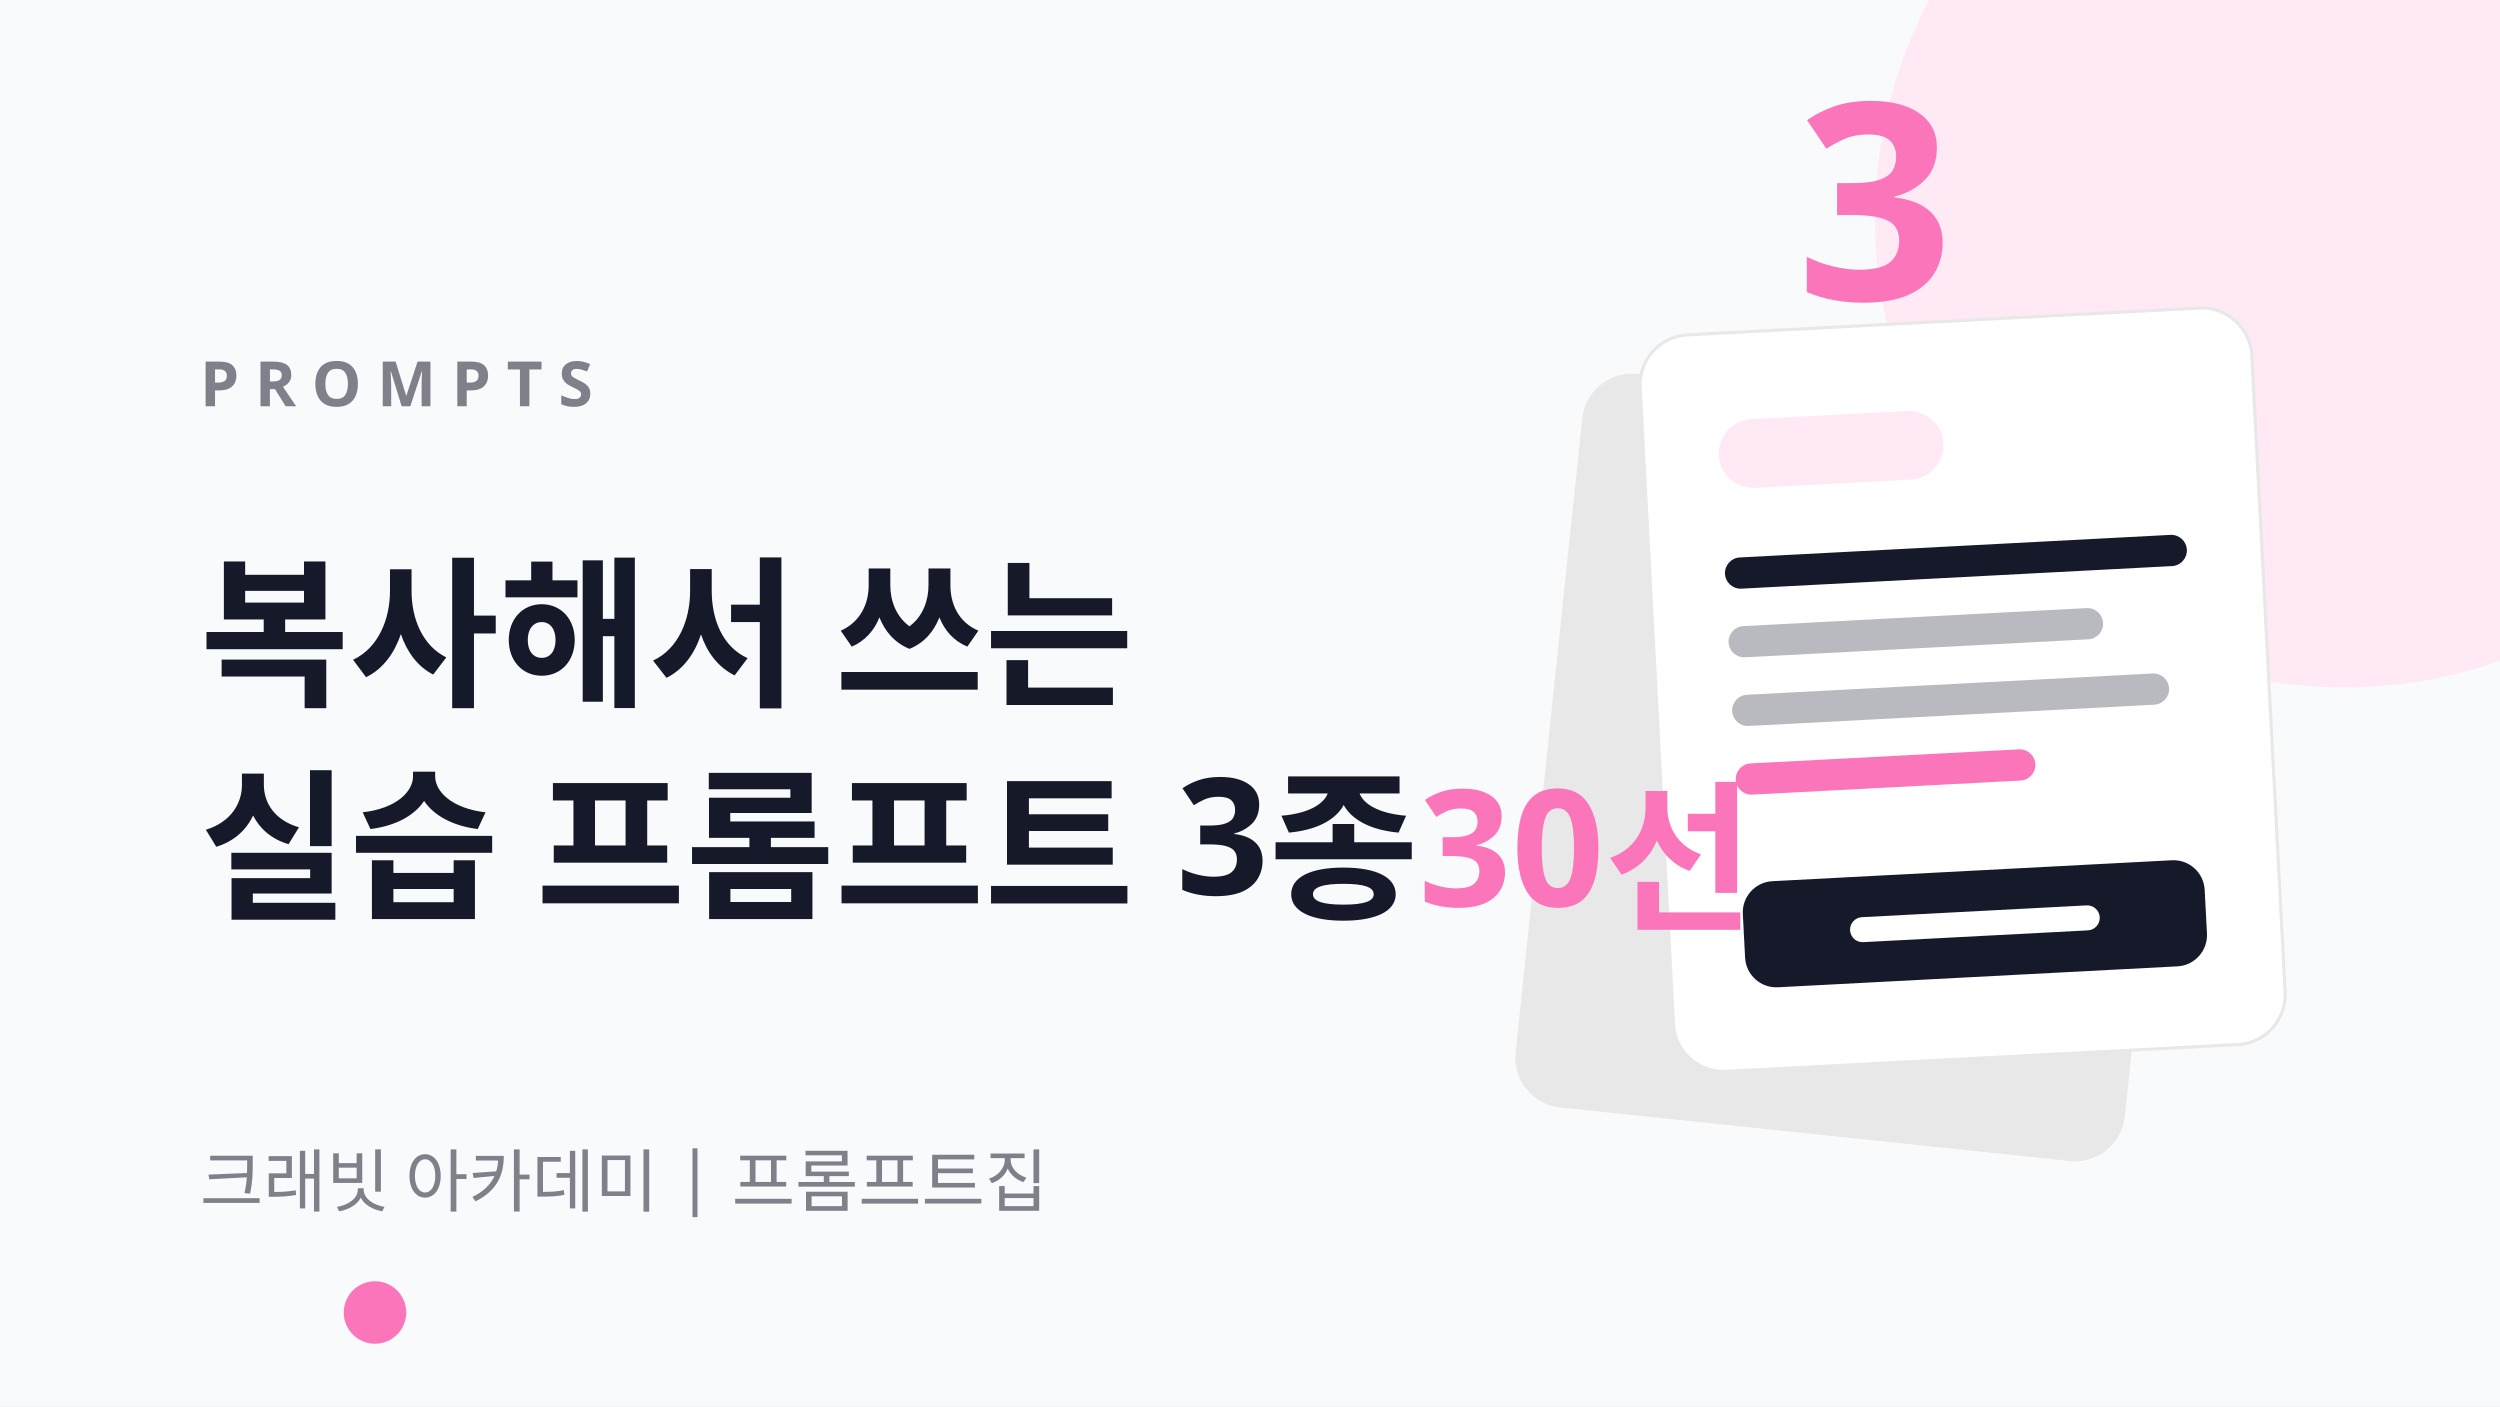
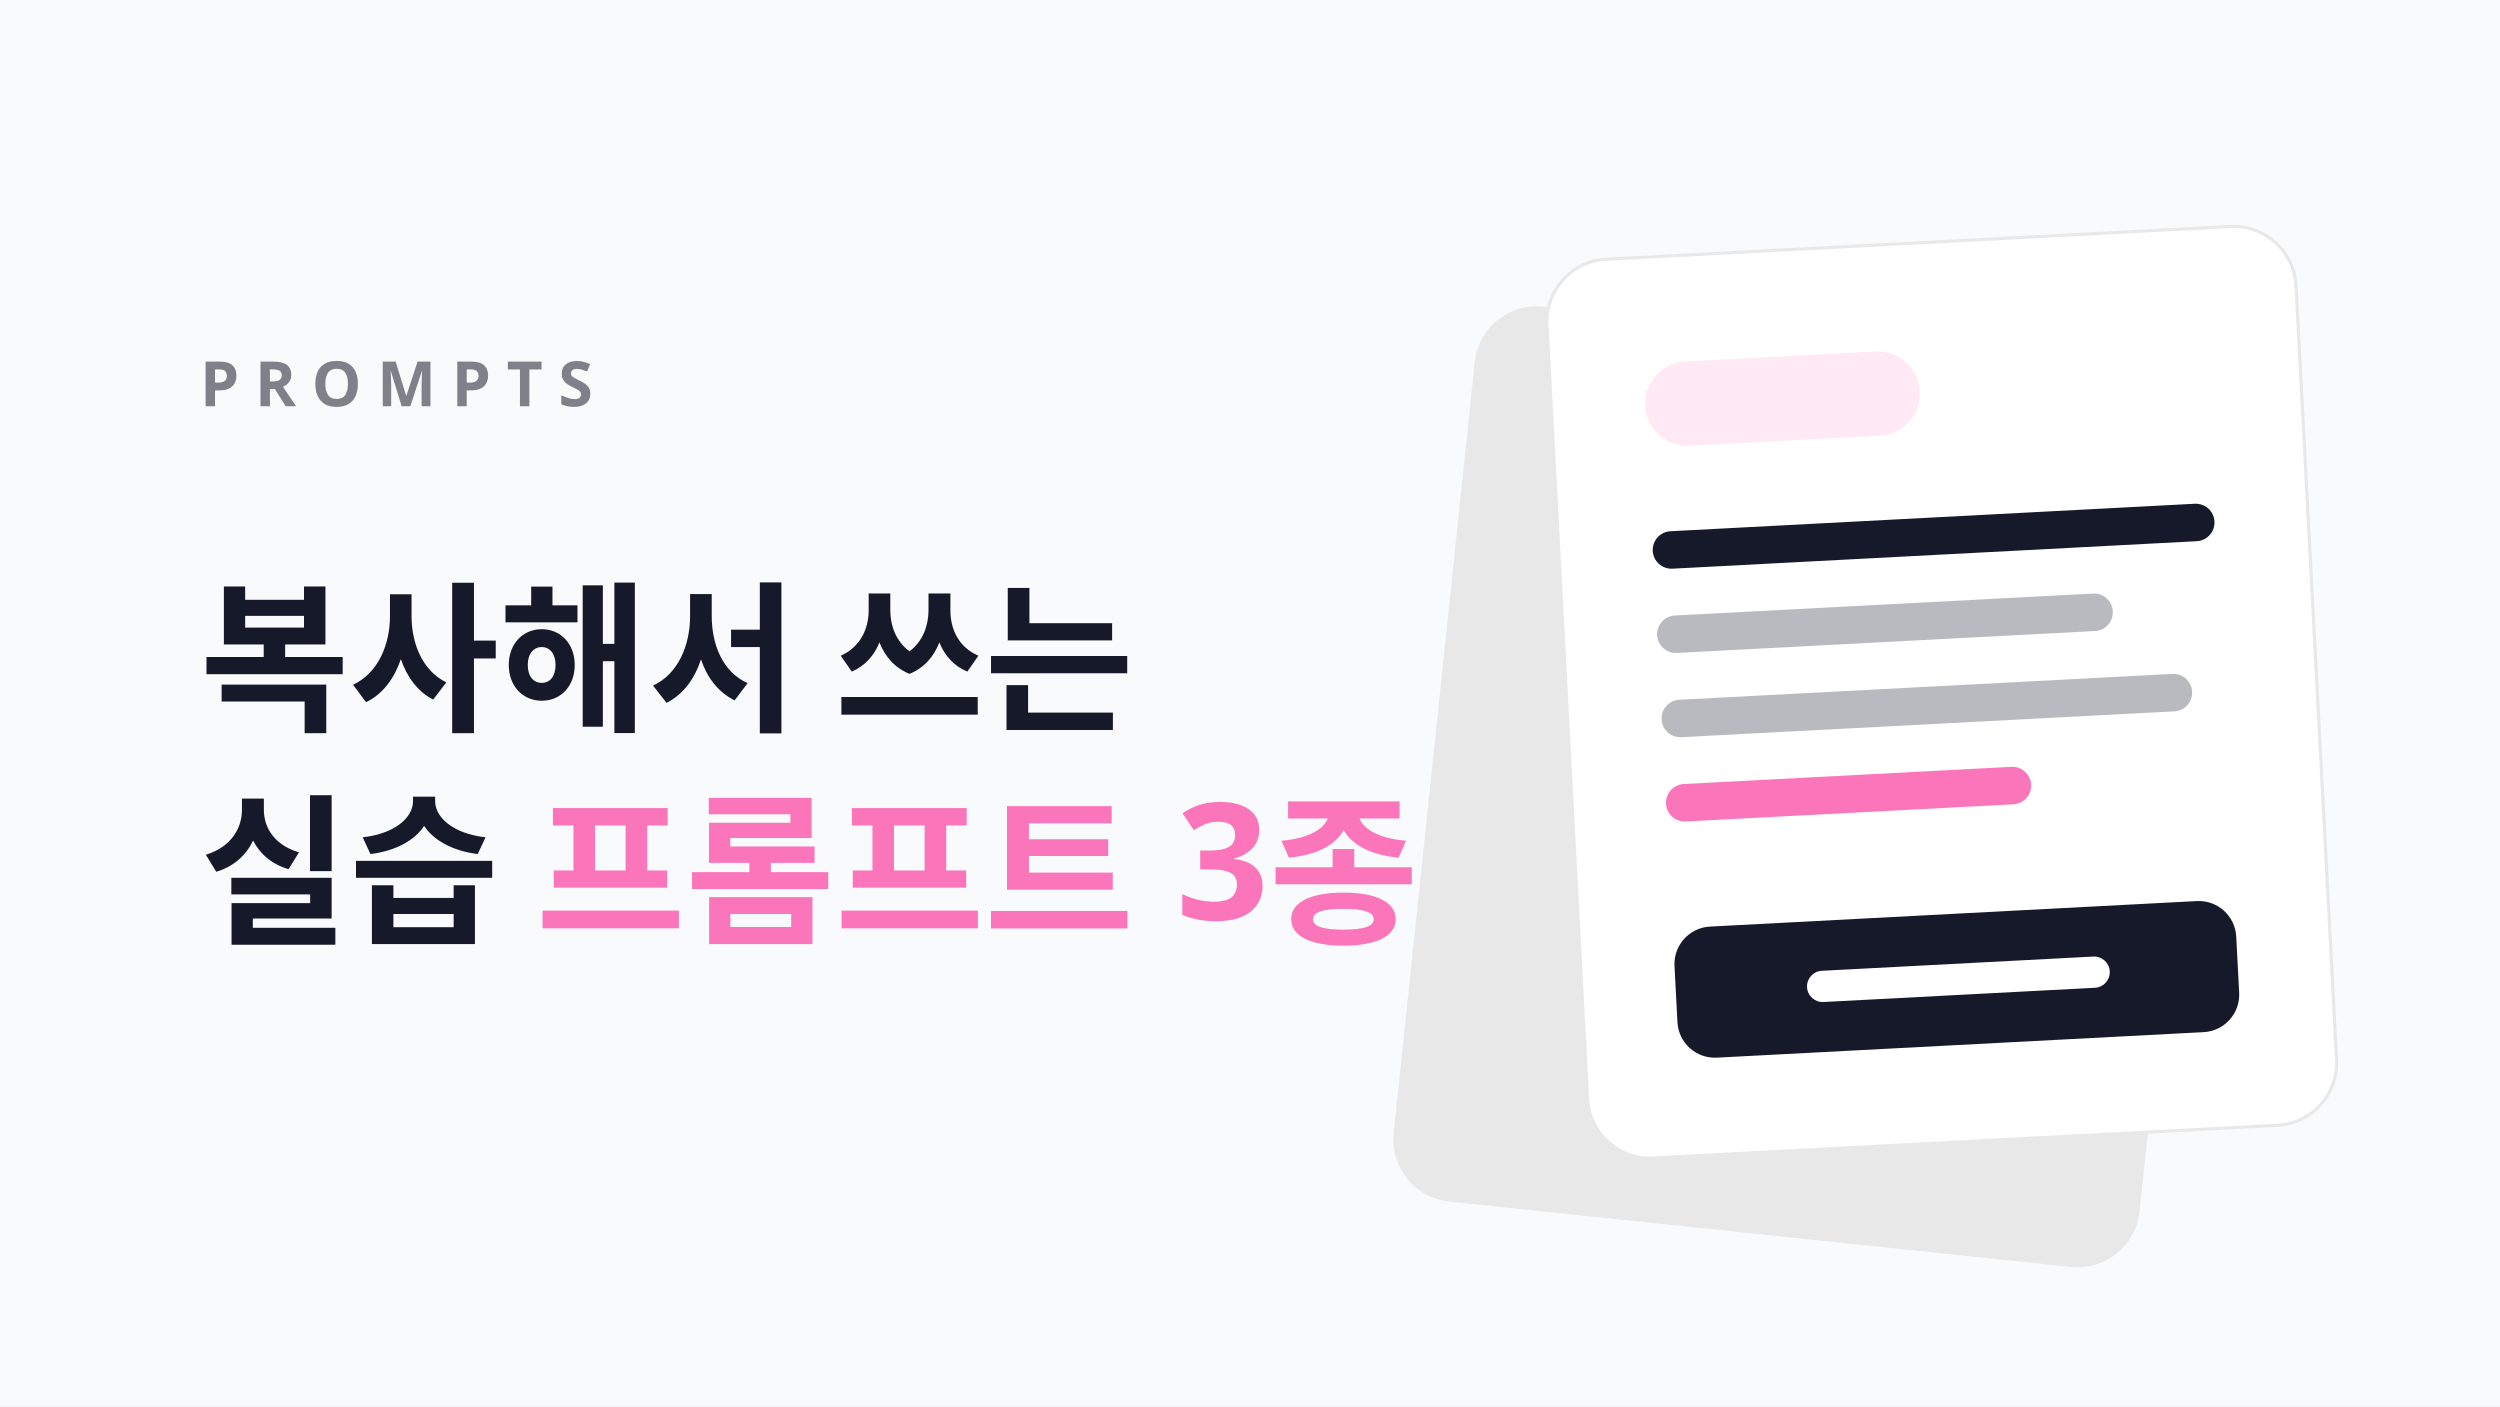
<svg xmlns="http://www.w3.org/2000/svg" viewBox="0 0 800 450" font-family="Pretendard, 'Apple SD Gothic Neo', 'Noto Sans KR', sans-serif">
  <rect width="800" height="450" fill="#F9FAFC" />
-   <circle cx="750" cy="70" r="150" fill="#FEE9F4" />
-   <circle cx="120" cy="420" r="10" fill="#FB75BB" />
-   <g transform="translate(508 118) rotate(6)">
-     <rect x="0" y="0" width="196" height="236" rx="16" fill="#E8E8E8" />
+   <g transform="translate(474 96) rotate(6)">
+     <rect x="0" y="0" width="240" height="288" rx="20" fill="#E8E8E8" />
  </g>
-   <g transform="translate(524 108) rotate(-3)">
-     <rect x="0" y="0" width="196" height="236" rx="16" fill="#FFFFFF" stroke="#E8E8E8" />
-     <rect x="24" y="28" width="72" height="22" rx="11" fill="#FEE9F4" />
-     <rect x="24" y="72" width="148" height="10" rx="5" fill="#16192A" />
-     <rect x="24" y="94" width="120" height="10" rx="5" fill="#B9BABF" />
-     <rect x="24" y="116" width="140" height="10" rx="5" fill="#B9BABF" />
-     <rect x="24" y="138" width="96" height="10" rx="5" fill="#FB75BB" />
-     <rect x="24" y="176" width="148" height="34" rx="10" fill="#16192A" />
-     <rect x="58" y="189" width="80" height="8" rx="4" fill="#FFFFFF" />
+   <g transform="translate(494 84) rotate(-3)">
+     <rect x="0" y="0" width="240" height="288" rx="20" fill="#FFFFFF" stroke="#E8E8E8" />
+     <rect x="30" y="34" width="88" height="27" rx="13.5" fill="#FEE9F4" />
+     <rect x="30" y="88" width="180" height="12" rx="6" fill="#16192A" />
+     <rect x="30" y="115" width="146" height="12" rx="6" fill="#B9BABF" />
+     <rect x="30" y="142" width="170" height="12" rx="6" fill="#B9BABF" />
+     <rect x="30" y="169" width="117" height="12" rx="6" fill="#FB75BB" />
+     <rect x="30" y="215" width="180" height="42" rx="12" fill="#16192A" />
+     <rect x="72" y="231" width="97" height="10" rx="5" fill="#FFFFFF" />
  </g>
-   <text x="600" y="96" font-size="88" fill="#FB75BB" font-weight="700" text-anchor="middle">3</text>
  <text x="64" y="130" font-size="20" letter-spacing="5" fill="#7F808A" font-weight="600">PROMPTS</text>
-   <text x="64" y="222" font-size="52" fill="#16192A" font-weight="700">복사해서 쓰는</text>
-   <text x="64" y="290" font-size="52" fill="#16192A" font-weight="700">실습 프롬프트 3종<tspan fill="#FB75BB">30선</tspan>
+   <text x="64" y="230" font-size="52" fill="#16192A" font-weight="700">복사해서 쓰는</text>
+   <text x="64" y="298" font-size="52" fill="#16192A" font-weight="700">실습 <tspan fill="#FB75BB">프롬프트 3종</tspan>
  </text>
-   <text x="64" y="386" font-size="22" fill="#7F808A" font-weight="500">크래빗 아카데미 | 프롬프트집</text>
</svg>
